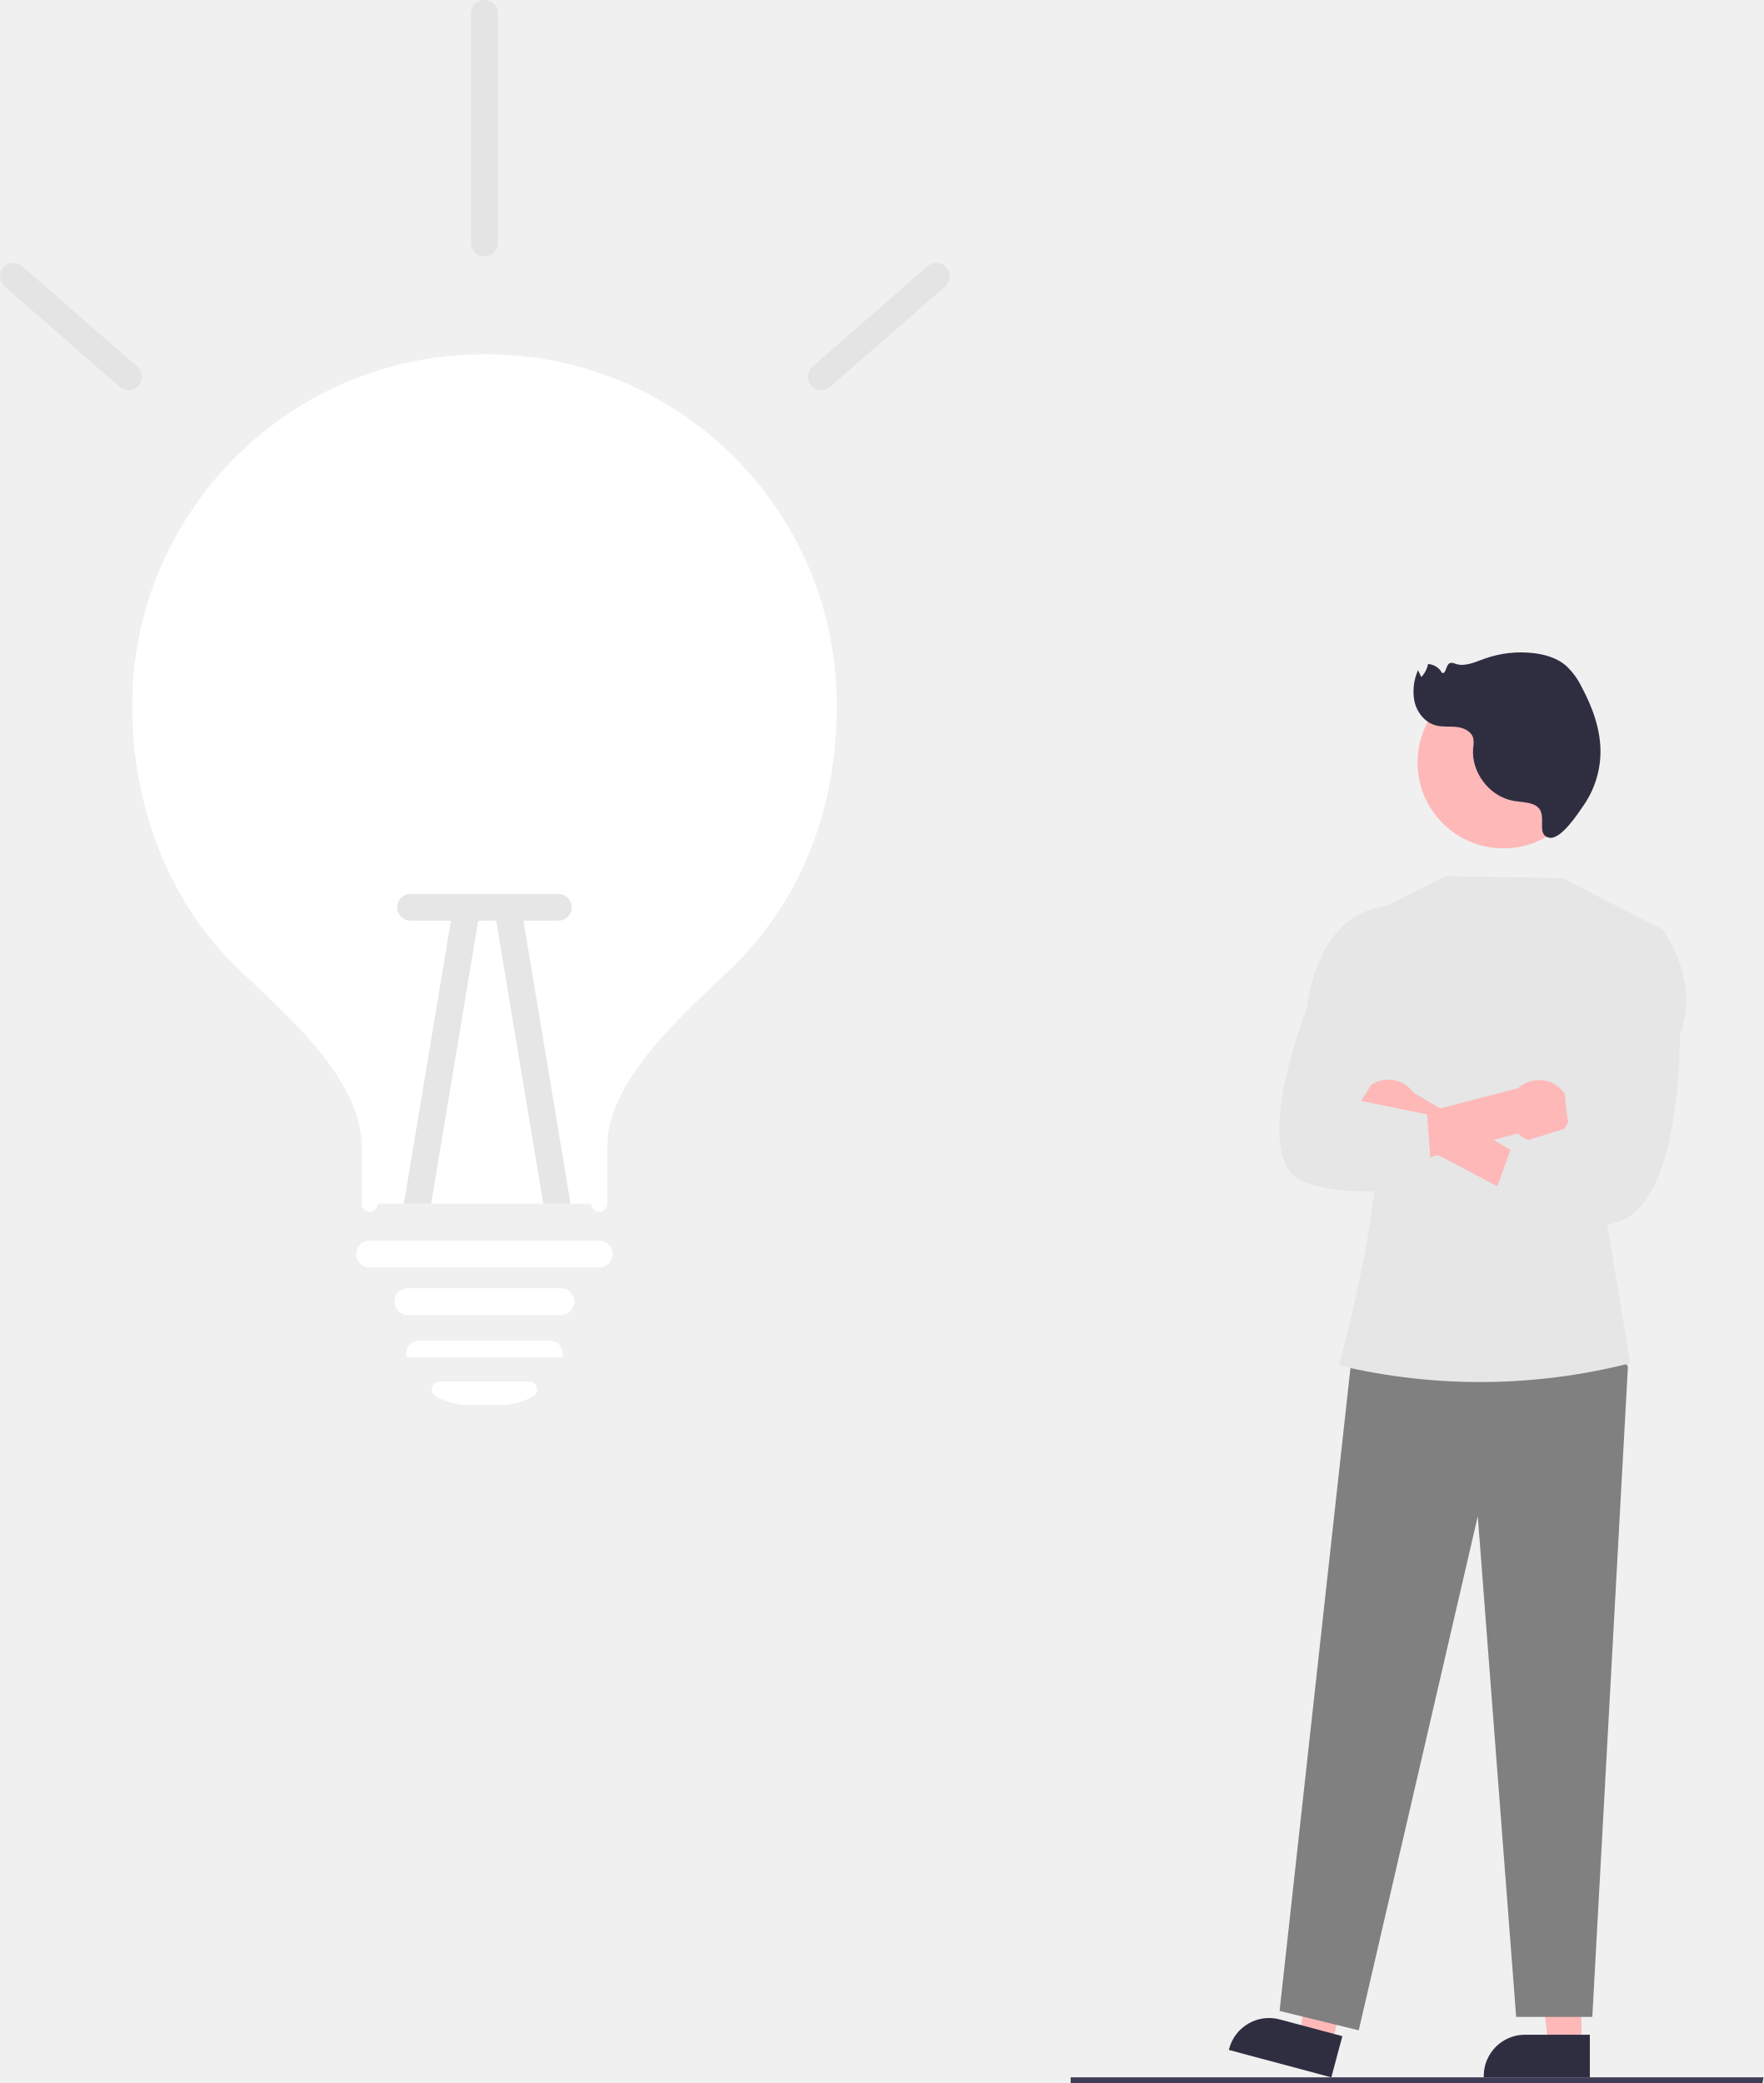
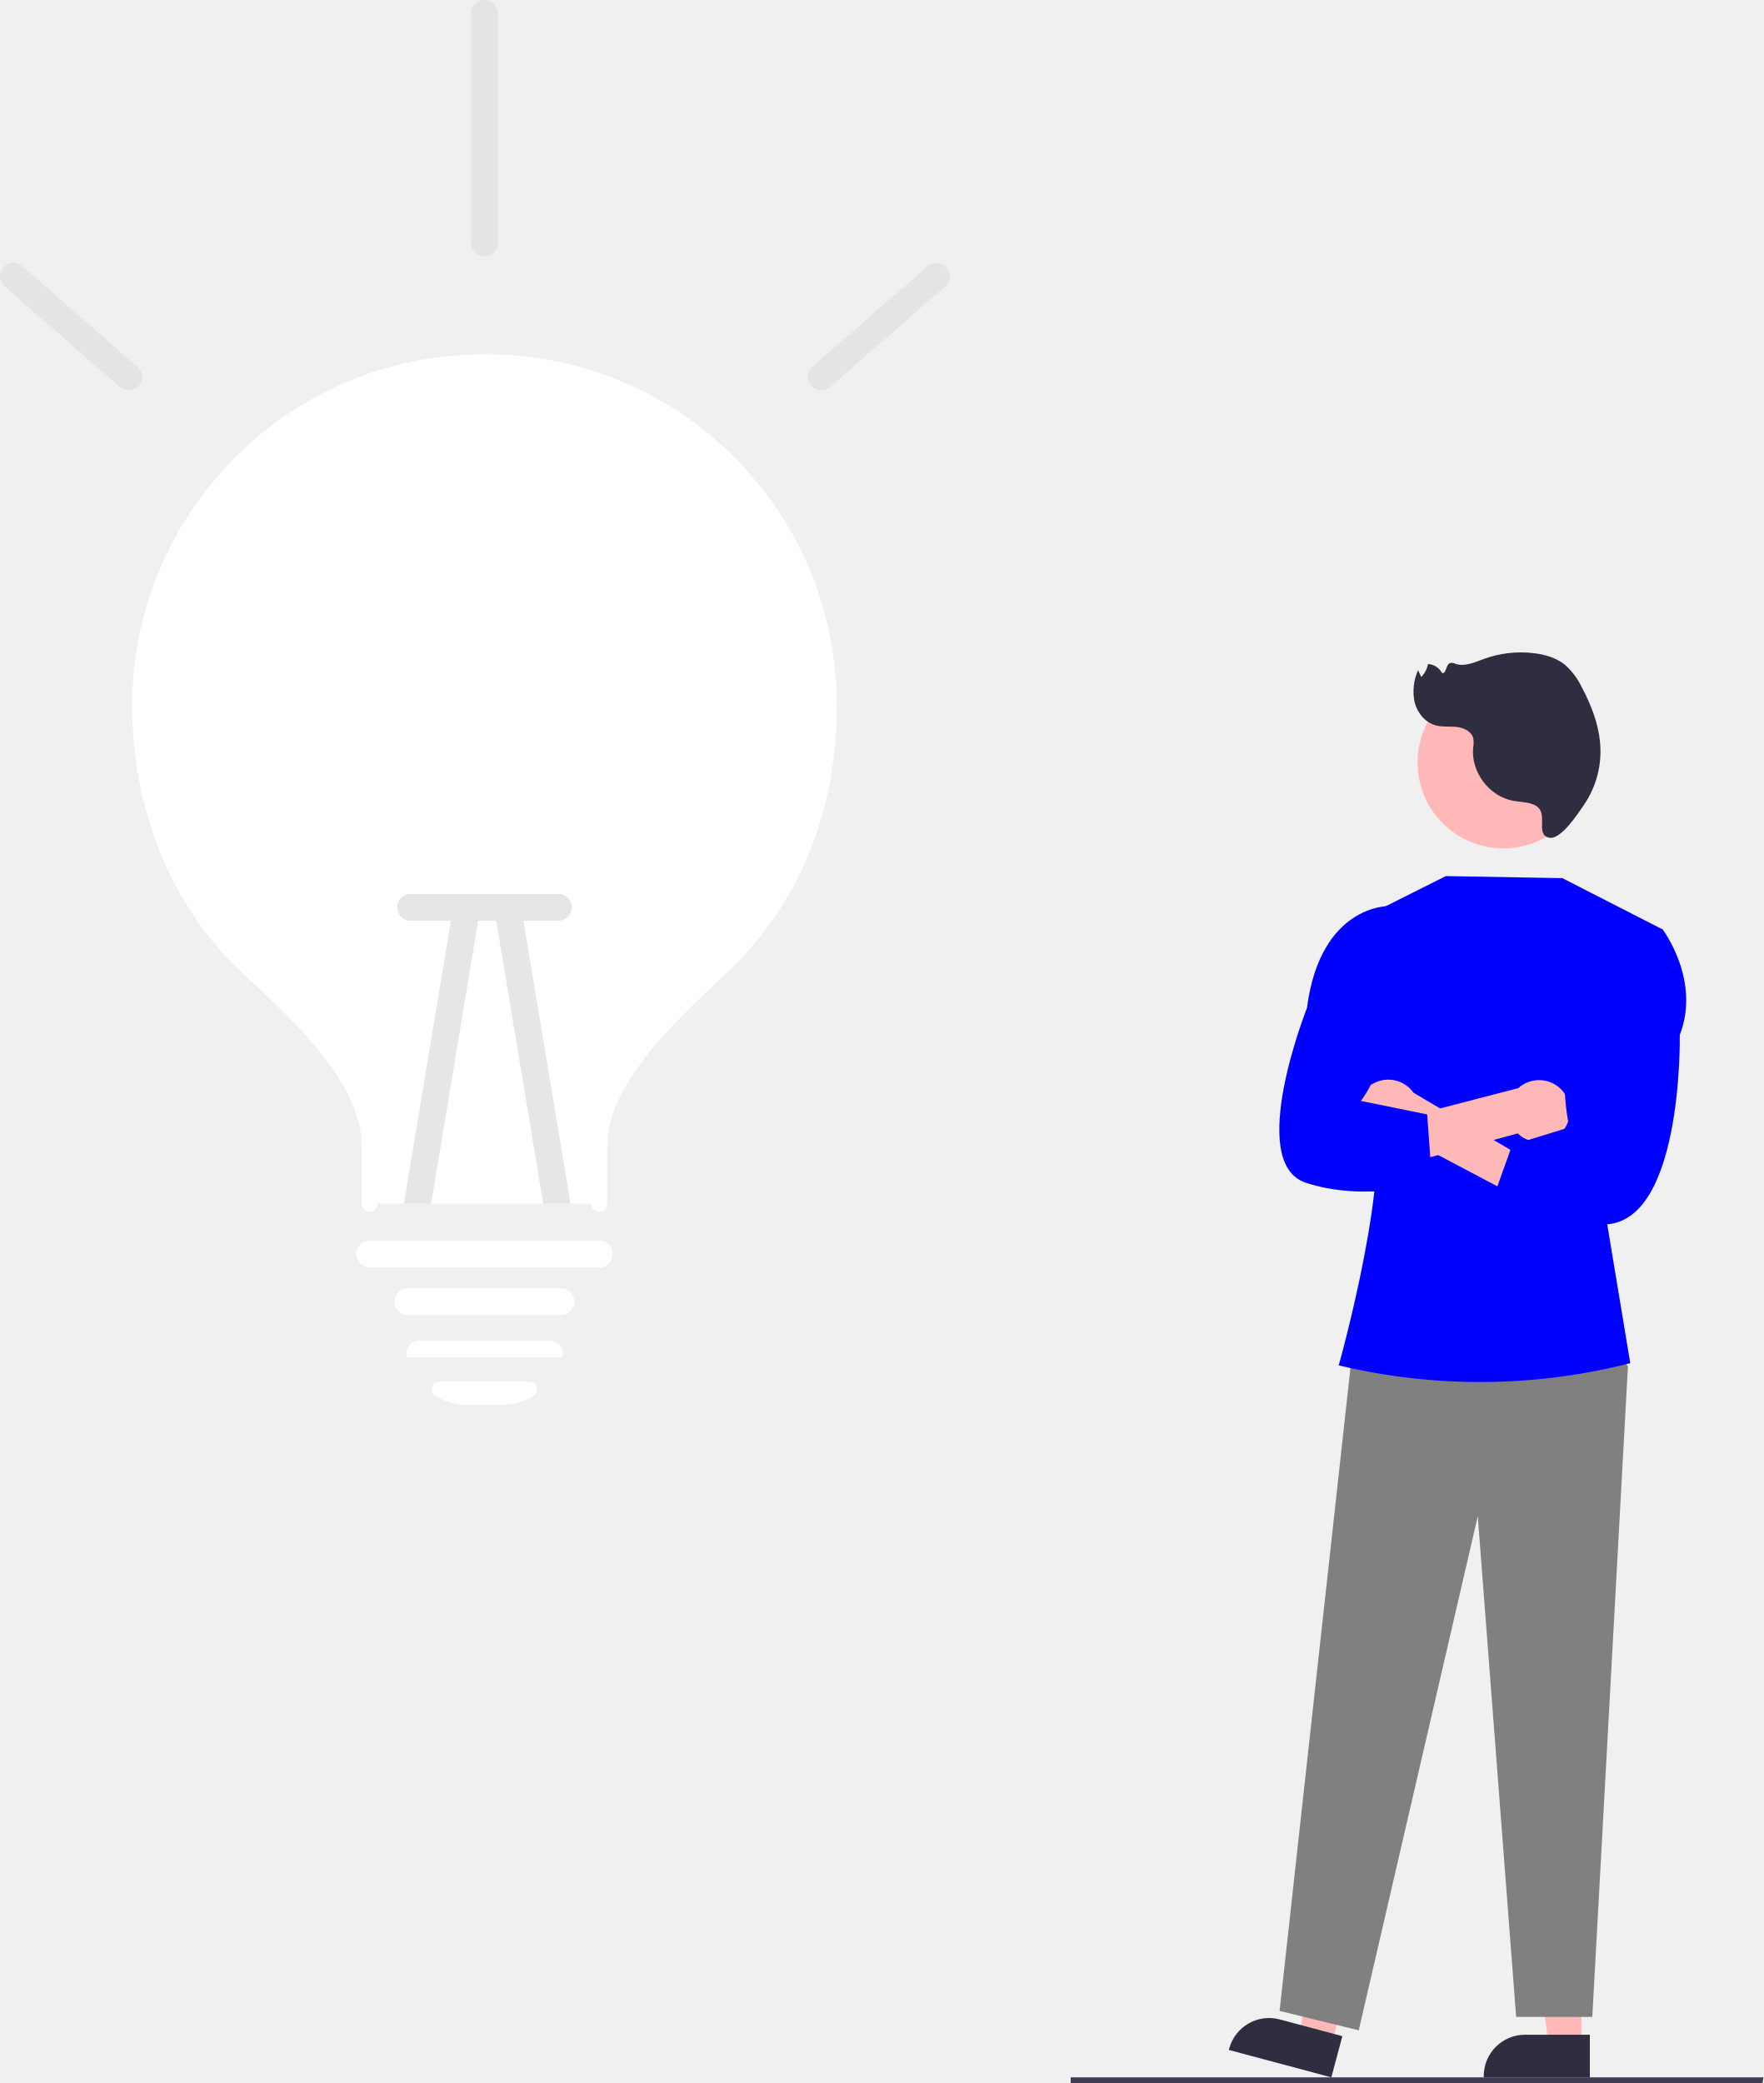
<svg xmlns="http://www.w3.org/2000/svg" data-name="Layer 1" width="657.036" height="776.139" viewBox="0 0 657.036 776.139">
  <path d="M916.983,822.598a50.794,50.794,0,0,1-13.59,12.63c-1.12.71-2.27,1.38-3.44,2H872.424c.33-.66.65-1.33.96-2a95.354,95.354,0,0,0-19.84-109.34c16.64,5.14,32.02,15.16,42.08,29.37a64.47,64.47,0,0,1,10.23,23,96.276,96.276,0,0,0-7.67-48.41c13.51,10.99,24.03,26.04,28.04,42.98C930.233,789.778,927.323,808.588,916.983,822.598Z" transform="translate(-271.482 -61.93052)" fill="#f0f0f0" />
  <path id="b35682e1-9f03-403a-b8b0-c3d37d0d1380-171" data-name="Path 2533" d="M928.136,838.069H670.398v-2.106h258.12Z" transform="translate(-271.482 -61.93052)" fill="#3f3d56" />
  <path d="M580.23,325.2c0,38.64-13.5,71.63-39.19,96.18-18.23,17.43-46.31,41.86-46.31,67.69v21.37h-85.5V489.07c0-26.1-28.19-50.58-46.31-67.69-25.11-23.69-39.19-58.92-39.19-96.18v-.79a128.251,128.251,0,0,1,256.5.79Z" transform="translate(-271.482 -61.93052)" fill="white" />
  <path id="ecc2cf6c-8ee8-498c-972d-3c77e28b77e9-172" data-name="Path 2546" d="M494.729,513.441a3,3,0,0,1-3-3v-21.374c0-25.125,24.779-48.58,42.873-65.706,1.5-1.422,2.961-2.8,4.363-4.145,25.029-23.928,38.259-56.437,38.259-94.014,0-70.229-55.013-125.243-125.242-125.243h-.354A125.03,125.03,0,0,0,326.739,324.497v.7c0,36.8,13.939,71.063,38.245,94.007,1.231,1.163,2.51,2.36,3.823,3.589,18.327,17.159,43.427,40.658,43.427,66.275v21.373a3,3,0,0,1-6,0v-21.374c0-23.015-24-45.486-41.528-61.9q-1.978-1.851-3.841-3.605c-25.5-24.072-40.126-59.924-40.126-98.364v-.72c.2-72.045,58.885-130.523,130.88-130.523h.371A130.557,130.557,0,0,1,583.224,323.831q.004.685-0,1.371c0,39.255-13.871,73.264-40.112,98.351-1.409,1.347-2.876,2.736-4.386,4.165-17.3,16.377-41,38.806-41,61.349v21.374a3,3,0,0,1-3,3Z" transform="translate(-271.482 -61.93052)" fill="white" />
  <path id="b22bef41-3cd7-4c1e-881c-c9a642005cb0-173" data-name="Path 2547" d="M480.481,551.936h-57a5,5,0,1,1,0-10h57a5,5,0,0,1,0,10Z" transform="translate(-271.482 -61.93052)" fill="white" />
  <path d="M458.11,585.435H445.843a23.447,23.447,0,0,1-12.094-3.351,2.794,2.794,0,0,1-1.268-3.214,2.886,2.886,0,0,1,2.802-2.142h33.389a2.887,2.887,0,0,1,2.802,2.142,2.793,2.793,0,0,1-1.269,3.214A23.445,23.445,0,0,1,458.11,585.435Z" transform="translate(-271.482 -61.93052)" fill="white" />
  <path d="M480.491,567.729l-57.338-.006-.178-.381a4.726,4.726,0,0,1,.9-4.058,4.856,4.856,0,0,1,3.823-1.849h48.558a4.855,4.855,0,0,1,3.823,1.849,4.698,4.698,0,0,1,.911,4.007l-.09.386Z" transform="translate(-271.482 -61.93052)" fill="white" />
  <path id="e0eb6627-54a4-4797-861b-0d156b8b485b-174" data-name="Path 2548" d="M319.381,207.342a4.98,4.98,0,0,1-3.286-1.233l-42.939-37.481a5,5,0,0,1,6.576-7.533l42.939,37.481a5,5,0,0,1-3.29,8.767Z" transform="translate(-271.482 -61.93052)" fill="#e4e4e4" />
  <path id="e13fc22b-cd18-4b6e-a2d4-df4b74c6b7e7-175" data-name="Path 2549" d="M577.459,207.342a5,5,0,0,1-3.29-8.767l42.938-37.484a5,5,0,0,1,6.576,7.533l-42.939,37.481A4.98,4.98,0,0,1,577.459,207.342Z" transform="translate(-271.482 -61.93052)" fill="#e4e4e4" />
  <path id="a74da646-4683-465e-97fe-dd817e7fc328-176" data-name="Path 2550" d="M494.729,534.191h-85.5a5,5,0,0,1,0-10h85.5a5,5,0,0,1,0,10Z" transform="translate(-271.482 -61.93052)" fill="white" />
  <path d="M449.88,403.57,432.1,510.44H421.95l18.06-108.51a5.003,5.003,0,0,1,9.87,1.64Z" transform="translate(-271.482 -61.93052)" fill="#e6e6e6" />
  <path d="M484.05,510.44H473.9L456.12,403.57a5.003,5.003,0,0,1,9.87-1.64Z" transform="translate(-271.482 -61.93052)" fill="#e6e6e6" />
  <path id="be3a5c8a-fbb4-472c-819b-e8dd06032f6a-177" data-name="Path 2551" d="M419.485,400a5,5,0,0,1,5-5h54.993a5,5,0,0,1,0,10h-54.993A5,5,0,0,1,419.485,400Z" transform="translate(-271.482 -61.93052)" fill="#e6e6e6" />
  <path id="e9f776ed-f4b6-47dc-b212-c247d99ecb23-178" data-name="Path 2553" d="M451.981,157.431a5,5,0,0,1-5-5v-85.5a5,5,0,0,1,10,0v85.5A5,5,0,0,1,451.981,157.431Z" transform="translate(-271.482 -61.93052)" fill="#e4e4e4" />
  <path id="eba1f826-879a-4c25-b118-6bb025be95d0-179" data-name="Path 2559" d="M860.701,824.08H848.443l-5.832-47.288h18.092Z" transform="translate(-271.482 -61.93052)" fill="#feb8b8" />
  <path id="f6694a1b-3521-46e6-aa9c-51f4297aac52-180" data-name="Path 2560" d="M863.828,835.964H824.297v-.5a15.387,15.387,0,0,1,15.385-15.386h24.146Z" transform="translate(-271.482 -61.93052)" fill="#2f2e41" />
  <path id="fae71c2d-33fb-45f7-8331-19b4de5eddc8-181" data-name="Path 2561" d="M767.564,823.676l-11.844-3.167,6.58-47.19,17.48,4.674Z" transform="translate(-271.482 -61.93052)" fill="#feb8b8" />
  <path id="b3b10fd6-5fa4-49f3-8270-96ad6a3a1e0e-182" data-name="Path 2562" d="M767.515,835.964l-38.189-10.212.129-.483a15.387,15.387,0,0,1,18.839-10.89h0l23.325,6.237Z" transform="translate(-271.482 -61.93052)" fill="#2f2e41" />
  <path id="f6267da0-acb1-421a-9dac-5a6151c1f955-183" data-name="Path 2563" d="M867.754,559.068l10.269,11.931-13.28,242.442h-28.369l-14.3-186.551-44.349,191.554-29.492-7.233,26.816-243.3Z" transform="translate(-271.482 -61.93052)" fill="gray" />
-   <path id="ea0dabd6-18d7-4484-8048-4cddc34702bd-184" data-name="Path 2564" d="M781.905,402.543l28.246-14.172,43.437.764,37.38,19.127L869.7,514.48l9.187,55.38h0a226.533,226.533,0,0,1-108.335.892l-.284-.068s21.114-74.916,12.126-97.779Z" transform="translate(-271.482 -61.93052)" fill="#e6e6e6" />
+   <path id="ea0dabd6-18d7-4484-8048-4cddc34702bd-184" data-name="Path 2564" d="M781.905,402.543l28.246-14.172,43.437.764,37.38,19.127L869.7,514.48l9.187,55.38h0a226.533,226.533,0,0,1-108.335.892l-.284-.068s21.114-74.916,12.126-97.779Z" transform="translate(-271.482 -61.93052)" fill="blue" />
  <path id="a75b604a-8411-40e9-b5d3-81fba8b6e00c-185" data-name="Path 2565" d="M863.621,345.935a31.994,31.994,0,1,0,0,.237Z" transform="translate(-271.482 -61.93052)" fill="#feb8b8" />
  <path id="b97e8772-edf1-4d51-bb40-aaab108bf113-186" data-name="Path 2567" d="M778.007,479.983a11.462,11.462,0,0,0,16.65,5.627l57.353,30.318,1.857-13.971-55.73-32.863a11.524,11.524,0,0,0-20.131,10.889Z" transform="translate(-271.482 -61.93052)" fill="#feb8b8" />
  <path id="b7638692-4395-4c34-bc33-e4b41c888504-187" data-name="Path 2568" d="M854.436,482.399a11.462,11.462,0,0,1-17.478,1.848l-62.6,17.035.545-17.738,62.271-16.173a11.524,11.524,0,0,1,17.261,15.03Z" transform="translate(-271.482 -61.93052)" fill="#feb8b8" />
-   <path id="fb7d8996-2760-43c1-a9a4-d402d6d3756c-188" data-name="Path 2569" d="M878.762,409.031l12.205-.765s14.29,18.855,6.364,39.316c0,0,1.373,73.5-30.276,70.48s-41.65-3.019-41.65-3.019l9.5-26.5,21.253-6.562s-6.55-28.894,5.849-40.916Z" transform="translate(-271.482 -61.93052)" fill="#e6e6e6" />
-   <path id="a9eb06d8-8cbf-43ab-991d-4f9eccd60edd-189" data-name="Path 2570" d="M790.63,408.386l-1.725-8.843s-25.44-.6-30.47,37.951c0,0-22.877,57.692-.454,65.121s47.089,0,47.089,0l-1.857-25.444-24.67-5.033s12.745-16.489,5.805-30.792Z" transform="translate(-271.482 -61.93052)" fill="#e6e6e6" />
+   <path id="fb7d8996-2760-43c1-a9a4-d402d6d3756c-188" data-name="Path 2569" d="M878.762,409.031l12.205-.765s14.29,18.855,6.364,39.316c0,0,1.373,73.5-30.276,70.48s-41.65-3.019-41.65-3.019l9.5-26.5,21.253-6.562s-6.55-28.894,5.849-40.916Z" transform="translate(-271.482 -61.93052)" fill="blue" />
+   <path id="a9eb06d8-8cbf-43ab-991d-4f9eccd60edd-189" data-name="Path 2570" d="M790.63,408.386l-1.725-8.843s-25.44-.6-30.47,37.951c0,0-22.877,57.692-.454,65.121s47.089,0,47.089,0l-1.857-25.444-24.67-5.033s12.745-16.489,5.805-30.792Z" transform="translate(-271.482 -61.93052)" fill="blue" />
  <path id="ba7ab43e-494b-455d-a87f-0e0f24cb0a47-190" data-name="Path 2387" d="M842.704,361.645c-2.353-.923-4.959-.875-7.446-1.331-8.893-1.638-15.752-10.706-14.908-19.71a10.848,10.848,0,0,0,.058-3.533c-.616-2.569-3.472-3.948-6.095-4.256s-5.333.086-7.885-.597c-3.94-1.055-6.883-4.648-7.881-8.603a19.487,19.487,0,0,1,1.267-11.963l1.224,2.552a9.918,9.918,0,0,0,2.506-4.853,6.255,6.255,0,0,1,5.166,3.273c1.581.706,1.388-2.906,2.964-3.621a2.959,2.959,0,0,1,2.1.273c3.473,1.165,7.156-.583,10.597-1.836a40.417,40.417,0,0,1,18.642-2.13c4.183.511,8.405,1.747,11.66,4.42a26.607,26.607,0,0,1,6.156,8.274c4.017,7.508,7.043,15.792,6.961,24.31a35.298,35.298,0,0,1-6.165,19.519c-2.052,2.986-8.68,13.343-13.085,12.203C843.009,372.607,849.329,364.243,842.704,361.645Z" transform="translate(-271.482 -61.93052)" fill="#2f2e41" />
</svg>
